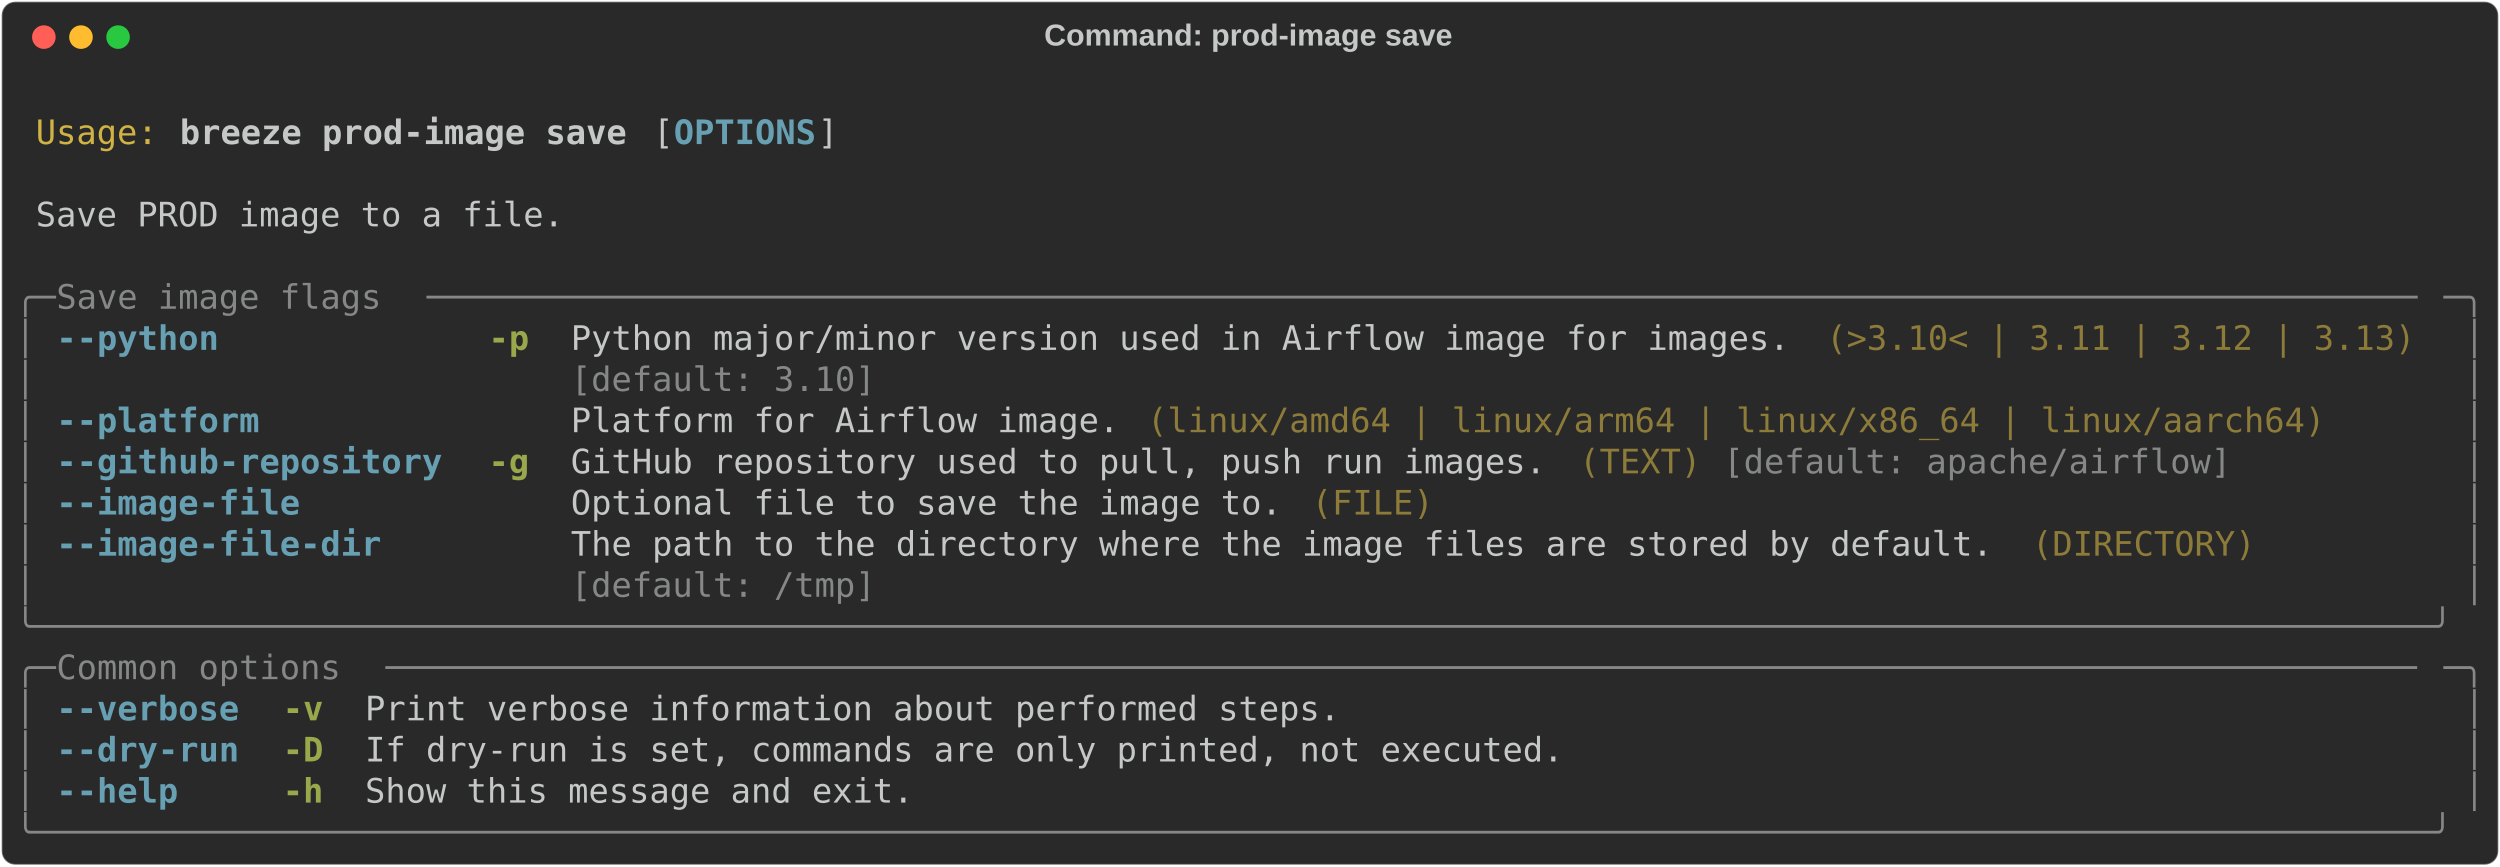
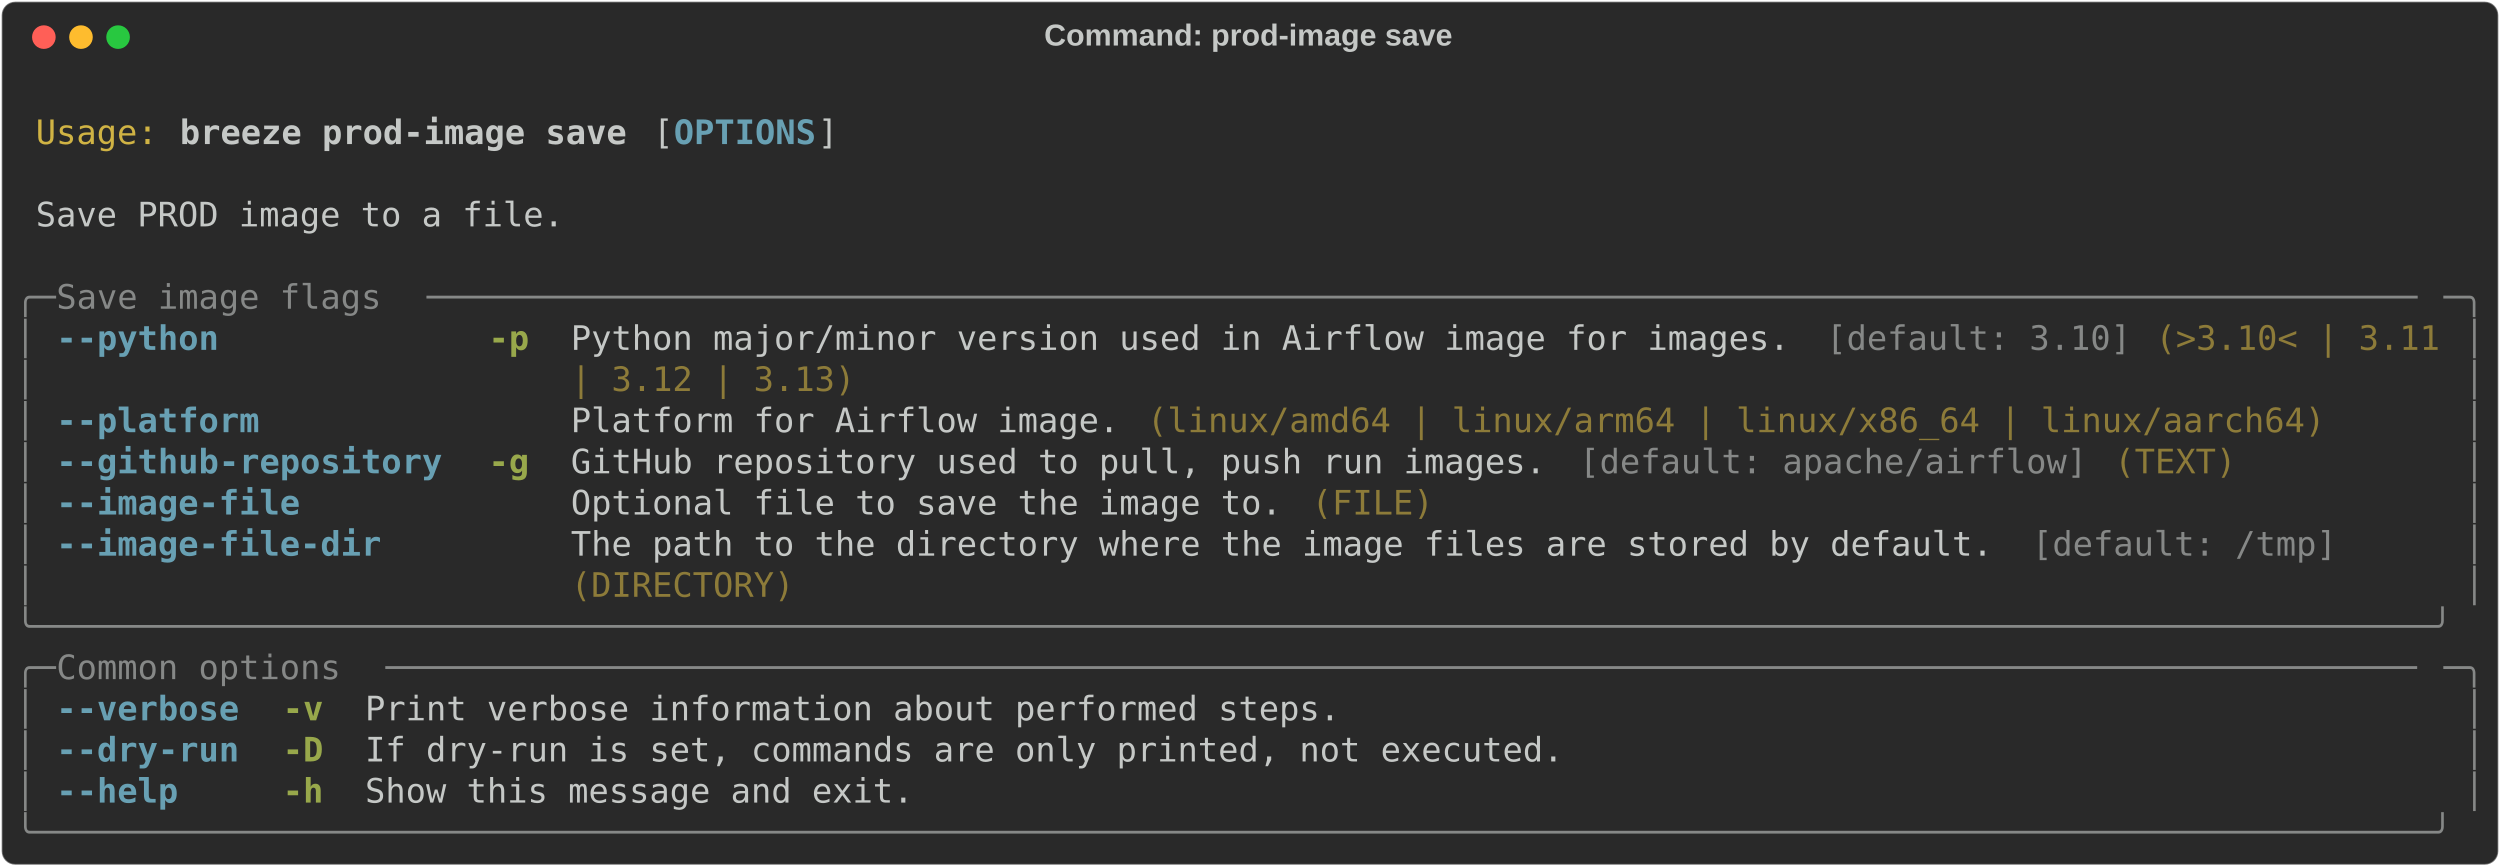
<svg xmlns="http://www.w3.org/2000/svg" class="rich-terminal" viewBox="0 0 1482 513.6">
  <style>

    @font-face {
        font-family: "Fira Code";
        src: local("FiraCode-Regular"),
                url("https://cdnjs.cloudflare.com/ajax/libs/firacode/6.2.0/woff2/FiraCode-Regular.woff2") format("woff2"),
                url("https://cdnjs.cloudflare.com/ajax/libs/firacode/6.2.0/woff/FiraCode-Regular.woff") format("woff");
        font-style: normal;
        font-weight: 400;
    }
    @font-face {
        font-family: "Fira Code";
        src: local("FiraCode-Bold"),
                url("https://cdnjs.cloudflare.com/ajax/libs/firacode/6.2.0/woff2/FiraCode-Bold.woff2") format("woff2"),
                url("https://cdnjs.cloudflare.com/ajax/libs/firacode/6.2.0/woff/FiraCode-Bold.woff") format("woff");
        font-style: bold;
        font-weight: 700;
    }

    .breeze-prod-image-save-matrix {
        font-family: Fira Code, monospace;
        font-size: 20px;
        line-height: 24.4px;
        font-variant-east-asian: full-width;
    }

    .breeze-prod-image-save-title {
        font-size: 18px;
        font-weight: bold;
        font-family: arial;
    }

    .breeze-prod-image-save-r1 { fill: #c5c8c6 }
.breeze-prod-image-save-r2 { fill: #d0b344 }
.breeze-prod-image-save-r3 { fill: #c5c8c6;font-weight: bold }
.breeze-prod-image-save-r4 { fill: #68a0b3;font-weight: bold }
.breeze-prod-image-save-r5 { fill: #868887 }
.breeze-prod-image-save-r6 { fill: #98a84b;font-weight: bold }
.breeze-prod-image-save-r7 { fill: #8d7b39 }
    </style>
  <defs>
    <clipPath id="breeze-prod-image-save-clip-terminal">
      <rect x="0" y="0" width="1463.0" height="462.6" />
    </clipPath>
    <clipPath id="breeze-prod-image-save-line-0">
      <rect x="0" y="1.5" width="1464" height="24.65" />
    </clipPath>
    <clipPath id="breeze-prod-image-save-line-1">
      <rect x="0" y="25.9" width="1464" height="24.65" />
    </clipPath>
    <clipPath id="breeze-prod-image-save-line-2">
      <rect x="0" y="50.3" width="1464" height="24.65" />
    </clipPath>
    <clipPath id="breeze-prod-image-save-line-3">
      <rect x="0" y="74.7" width="1464" height="24.65" />
    </clipPath>
    <clipPath id="breeze-prod-image-save-line-4">
      <rect x="0" y="99.1" width="1464" height="24.65" />
    </clipPath>
    <clipPath id="breeze-prod-image-save-line-5">
      <rect x="0" y="123.5" width="1464" height="24.65" />
    </clipPath>
    <clipPath id="breeze-prod-image-save-line-6">
      <rect x="0" y="147.9" width="1464" height="24.65" />
    </clipPath>
    <clipPath id="breeze-prod-image-save-line-7">
      <rect x="0" y="172.3" width="1464" height="24.65" />
    </clipPath>
    <clipPath id="breeze-prod-image-save-line-8">
      <rect x="0" y="196.7" width="1464" height="24.65" />
    </clipPath>
    <clipPath id="breeze-prod-image-save-line-9">
      <rect x="0" y="221.1" width="1464" height="24.65" />
    </clipPath>
    <clipPath id="breeze-prod-image-save-line-10">
      <rect x="0" y="245.5" width="1464" height="24.65" />
    </clipPath>
    <clipPath id="breeze-prod-image-save-line-11">
      <rect x="0" y="269.9" width="1464" height="24.65" />
    </clipPath>
    <clipPath id="breeze-prod-image-save-line-12">
      <rect x="0" y="294.3" width="1464" height="24.65" />
    </clipPath>
    <clipPath id="breeze-prod-image-save-line-13">
      <rect x="0" y="318.7" width="1464" height="24.65" />
    </clipPath>
    <clipPath id="breeze-prod-image-save-line-14">
      <rect x="0" y="343.1" width="1464" height="24.65" />
    </clipPath>
    <clipPath id="breeze-prod-image-save-line-15">
      <rect x="0" y="367.5" width="1464" height="24.65" />
    </clipPath>
    <clipPath id="breeze-prod-image-save-line-16">
      <rect x="0" y="391.9" width="1464" height="24.65" />
    </clipPath>
    <clipPath id="breeze-prod-image-save-line-17">
      <rect x="0" y="416.3" width="1464" height="24.65" />
    </clipPath>
  </defs>
  <rect fill="#292929" stroke="rgba(255,255,255,0.35)" stroke-width="1" x="1" y="1" width="1480" height="511.6" rx="8" />
  <text class="breeze-prod-image-save-title" fill="#c5c8c6" text-anchor="middle" x="740" y="27">Command: prod-image save</text>
  <g transform="translate(26,22)">
    <circle cx="0" cy="0" r="7" fill="#ff5f57" />
    <circle cx="22" cy="0" r="7" fill="#febc2e" />
    <circle cx="44" cy="0" r="7" fill="#28c840" />
  </g>
  <g transform="translate(9, 41)" clip-path="url(#breeze-prod-image-save-clip-terminal)">
    <g class="breeze-prod-image-save-matrix">
      <text class="breeze-prod-image-save-r1" x="1464" y="20" textLength="12.2" clip-path="url(#breeze-prod-image-save-line-0)">
</text>
      <text class="breeze-prod-image-save-r2" x="12.2" y="44.4" textLength="73.2" clip-path="url(#breeze-prod-image-save-line-1)">Usage:</text>
      <text class="breeze-prod-image-save-r3" x="97.6" y="44.4" textLength="268.4" clip-path="url(#breeze-prod-image-save-line-1)">breeze prod-image save</text>
      <text class="breeze-prod-image-save-r1" x="378.2" y="44.4" textLength="12.2" clip-path="url(#breeze-prod-image-save-line-1)">[</text>
      <text class="breeze-prod-image-save-r4" x="390.4" y="44.4" textLength="85.4" clip-path="url(#breeze-prod-image-save-line-1)">OPTIONS</text>
      <text class="breeze-prod-image-save-r1" x="475.8" y="44.4" textLength="12.2" clip-path="url(#breeze-prod-image-save-line-1)">]</text>
      <text class="breeze-prod-image-save-r1" x="1464" y="44.4" textLength="12.2" clip-path="url(#breeze-prod-image-save-line-1)">
</text>
      <text class="breeze-prod-image-save-r1" x="1464" y="68.8" textLength="12.2" clip-path="url(#breeze-prod-image-save-line-2)">
</text>
      <text class="breeze-prod-image-save-r1" x="12.2" y="93.2" textLength="317.2" clip-path="url(#breeze-prod-image-save-line-3)">Save PROD image to a file.</text>
      <text class="breeze-prod-image-save-r1" x="1464" y="93.2" textLength="12.2" clip-path="url(#breeze-prod-image-save-line-3)">
</text>
      <text class="breeze-prod-image-save-r1" x="1464" y="117.6" textLength="12.2" clip-path="url(#breeze-prod-image-save-line-4)">
</text>
      <text class="breeze-prod-image-save-r5" x="0" y="142" textLength="24.4" clip-path="url(#breeze-prod-image-save-line-5)">╭─</text>
      <text class="breeze-prod-image-save-r5" x="24.4" y="142" textLength="219.6" clip-path="url(#breeze-prod-image-save-line-5)"> Save image flags </text>
      <text class="breeze-prod-image-save-r5" x="244" y="142" textLength="1195.6" clip-path="url(#breeze-prod-image-save-line-5)">──────────────────────────────────────────────────────────────────────────────────────────────────</text>
      <text class="breeze-prod-image-save-r5" x="1439.6" y="142" textLength="24.4" clip-path="url(#breeze-prod-image-save-line-5)">─╮</text>
      <text class="breeze-prod-image-save-r1" x="1464" y="142" textLength="12.2" clip-path="url(#breeze-prod-image-save-line-5)">
</text>
      <text class="breeze-prod-image-save-r5" x="0" y="166.4" textLength="12.2" clip-path="url(#breeze-prod-image-save-line-6)">│</text>
-       <text class="breeze-prod-image-save-r4" x="24.4" y="166.4" textLength="97.6" clip-path="url(#breeze-prod-image-save-line-6)">--python</text>
+       <text class="breeze-prod-image-save-r4" x="24.4" y="166.4" textLength="231.8" clip-path="url(#breeze-prod-image-save-line-6)">--python           </text>
      <text class="breeze-prod-image-save-r6" x="280.6" y="166.4" textLength="24.4" clip-path="url(#breeze-prod-image-save-line-6)">-p</text>
-       <text class="breeze-prod-image-save-r1" x="329.4" y="166.4" textLength="732" clip-path="url(#breeze-prod-image-save-line-6)">Python major/minor version used in Airflow image for images.</text>
-       <text class="breeze-prod-image-save-r7" x="1073.6" y="166.4" textLength="353.8" clip-path="url(#breeze-prod-image-save-line-6)">(&gt;3.10&lt; | 3.11 | 3.12 | 3.13)</text>
+       <text class="breeze-prod-image-save-r1" x="329.4" y="166.4" textLength="744.2" clip-path="url(#breeze-prod-image-save-line-6)">Python major/minor version used in Airflow image for images. </text>
+       <text class="breeze-prod-image-save-r5" x="1073.6" y="166.4" textLength="183" clip-path="url(#breeze-prod-image-save-line-6)">[default: 3.10]</text>
+       <text class="breeze-prod-image-save-r7" x="1268.8" y="166.4" textLength="170.8" clip-path="url(#breeze-prod-image-save-line-6)">(&gt;3.10&lt; | 3.11</text>
      <text class="breeze-prod-image-save-r5" x="1451.8" y="166.4" textLength="12.2" clip-path="url(#breeze-prod-image-save-line-6)">│</text>
      <text class="breeze-prod-image-save-r1" x="1464" y="166.4" textLength="12.2" clip-path="url(#breeze-prod-image-save-line-6)">
</text>
      <text class="breeze-prod-image-save-r5" x="0" y="190.8" textLength="12.2" clip-path="url(#breeze-prod-image-save-line-7)">│</text>
-       <text class="breeze-prod-image-save-r5" x="329.4" y="190.8" textLength="732" clip-path="url(#breeze-prod-image-save-line-7)">[default: 3.10]                                             </text>
+       <text class="breeze-prod-image-save-r7" x="329.4" y="190.8" textLength="170.8" clip-path="url(#breeze-prod-image-save-line-7)">| 3.12 | 3.13)</text>
      <text class="breeze-prod-image-save-r5" x="1451.8" y="190.8" textLength="12.2" clip-path="url(#breeze-prod-image-save-line-7)">│</text>
      <text class="breeze-prod-image-save-r1" x="1464" y="190.8" textLength="12.2" clip-path="url(#breeze-prod-image-save-line-7)">
</text>
      <text class="breeze-prod-image-save-r5" x="0" y="215.2" textLength="12.2" clip-path="url(#breeze-prod-image-save-line-8)">│</text>
-       <text class="breeze-prod-image-save-r4" x="24.4" y="215.2" textLength="122" clip-path="url(#breeze-prod-image-save-line-8)">--platform</text>
-       <text class="breeze-prod-image-save-r1" x="329.4" y="215.2" textLength="329.4" clip-path="url(#breeze-prod-image-save-line-8)">Platform for Airflow image.</text>
+       <text class="breeze-prod-image-save-r4" x="24.4" y="215.2" textLength="231.8" clip-path="url(#breeze-prod-image-save-line-8)">--platform         </text>
+       <text class="breeze-prod-image-save-r1" x="329.4" y="215.2" textLength="341.6" clip-path="url(#breeze-prod-image-save-line-8)">Platform for Airflow image. </text>
      <text class="breeze-prod-image-save-r7" x="671" y="215.2" textLength="707.6" clip-path="url(#breeze-prod-image-save-line-8)">(linux/amd64 | linux/arm64 | linux/x86_64 | linux/aarch64)</text>
      <text class="breeze-prod-image-save-r5" x="1451.8" y="215.2" textLength="12.2" clip-path="url(#breeze-prod-image-save-line-8)">│</text>
      <text class="breeze-prod-image-save-r1" x="1464" y="215.2" textLength="12.2" clip-path="url(#breeze-prod-image-save-line-8)">
</text>
      <text class="breeze-prod-image-save-r5" x="0" y="239.6" textLength="12.2" clip-path="url(#breeze-prod-image-save-line-9)">│</text>
      <text class="breeze-prod-image-save-r4" x="24.4" y="239.6" textLength="231.8" clip-path="url(#breeze-prod-image-save-line-9)">--github-repository</text>
      <text class="breeze-prod-image-save-r6" x="280.6" y="239.6" textLength="24.4" clip-path="url(#breeze-prod-image-save-line-9)">-g</text>
-       <text class="breeze-prod-image-save-r1" x="329.4" y="239.6" textLength="585.6" clip-path="url(#breeze-prod-image-save-line-9)">GitHub repository used to pull, push run images.</text>
-       <text class="breeze-prod-image-save-r7" x="927.2" y="239.6" textLength="73.2" clip-path="url(#breeze-prod-image-save-line-9)">(TEXT)</text>
-       <text class="breeze-prod-image-save-r5" x="1012.6" y="239.6" textLength="305" clip-path="url(#breeze-prod-image-save-line-9)">[default: apache/airflow]</text>
+       <text class="breeze-prod-image-save-r1" x="329.4" y="239.6" textLength="597.8" clip-path="url(#breeze-prod-image-save-line-9)">GitHub repository used to pull, push run images. </text>
+       <text class="breeze-prod-image-save-r5" x="927.2" y="239.6" textLength="305" clip-path="url(#breeze-prod-image-save-line-9)">[default: apache/airflow]</text>
+       <text class="breeze-prod-image-save-r7" x="1244.4" y="239.6" textLength="73.2" clip-path="url(#breeze-prod-image-save-line-9)">(TEXT)</text>
      <text class="breeze-prod-image-save-r5" x="1451.8" y="239.6" textLength="12.2" clip-path="url(#breeze-prod-image-save-line-9)">│</text>
      <text class="breeze-prod-image-save-r1" x="1464" y="239.6" textLength="12.2" clip-path="url(#breeze-prod-image-save-line-9)">
</text>
      <text class="breeze-prod-image-save-r5" x="0" y="264" textLength="12.2" clip-path="url(#breeze-prod-image-save-line-10)">│</text>
-       <text class="breeze-prod-image-save-r4" x="24.4" y="264" textLength="146.4" clip-path="url(#breeze-prod-image-save-line-10)">--image-file</text>
-       <text class="breeze-prod-image-save-r1" x="329.4" y="264" textLength="427" clip-path="url(#breeze-prod-image-save-line-10)">Optional file to save the image to.</text>
+       <text class="breeze-prod-image-save-r4" x="24.4" y="264" textLength="231.8" clip-path="url(#breeze-prod-image-save-line-10)">--image-file       </text>
+       <text class="breeze-prod-image-save-r1" x="329.4" y="264" textLength="439.2" clip-path="url(#breeze-prod-image-save-line-10)">Optional file to save the image to. </text>
      <text class="breeze-prod-image-save-r7" x="768.6" y="264" textLength="73.2" clip-path="url(#breeze-prod-image-save-line-10)">(FILE)</text>
      <text class="breeze-prod-image-save-r5" x="1451.8" y="264" textLength="12.2" clip-path="url(#breeze-prod-image-save-line-10)">│</text>
      <text class="breeze-prod-image-save-r1" x="1464" y="264" textLength="12.2" clip-path="url(#breeze-prod-image-save-line-10)">
</text>
      <text class="breeze-prod-image-save-r5" x="0" y="288.4" textLength="12.2" clip-path="url(#breeze-prod-image-save-line-11)">│</text>
-       <text class="breeze-prod-image-save-r4" x="24.4" y="288.4" textLength="195.2" clip-path="url(#breeze-prod-image-save-line-11)">--image-file-dir</text>
-       <text class="breeze-prod-image-save-r1" x="329.4" y="288.4" textLength="854" clip-path="url(#breeze-prod-image-save-line-11)">The path to the directory where the image files are stored by default.</text>
-       <text class="breeze-prod-image-save-r7" x="1195.6" y="288.4" textLength="134.2" clip-path="url(#breeze-prod-image-save-line-11)">(DIRECTORY)</text>
+       <text class="breeze-prod-image-save-r4" x="24.4" y="288.4" textLength="231.8" clip-path="url(#breeze-prod-image-save-line-11)">--image-file-dir   </text>
+       <text class="breeze-prod-image-save-r1" x="329.4" y="288.4" textLength="866.2" clip-path="url(#breeze-prod-image-save-line-11)">The path to the directory where the image files are stored by default. </text>
+       <text class="breeze-prod-image-save-r5" x="1195.6" y="288.4" textLength="183" clip-path="url(#breeze-prod-image-save-line-11)">[default: /tmp]</text>
      <text class="breeze-prod-image-save-r5" x="1451.8" y="288.4" textLength="12.2" clip-path="url(#breeze-prod-image-save-line-11)">│</text>
      <text class="breeze-prod-image-save-r1" x="1464" y="288.4" textLength="12.2" clip-path="url(#breeze-prod-image-save-line-11)">
</text>
      <text class="breeze-prod-image-save-r5" x="0" y="312.8" textLength="12.2" clip-path="url(#breeze-prod-image-save-line-12)">│</text>
-       <text class="breeze-prod-image-save-r5" x="329.4" y="312.8" textLength="854" clip-path="url(#breeze-prod-image-save-line-12)">[default: /tmp]                                                       </text>
+       <text class="breeze-prod-image-save-r7" x="329.4" y="312.8" textLength="134.2" clip-path="url(#breeze-prod-image-save-line-12)">(DIRECTORY)</text>
      <text class="breeze-prod-image-save-r5" x="1451.8" y="312.8" textLength="12.2" clip-path="url(#breeze-prod-image-save-line-12)">│</text>
      <text class="breeze-prod-image-save-r1" x="1464" y="312.8" textLength="12.2" clip-path="url(#breeze-prod-image-save-line-12)">
</text>
      <text class="breeze-prod-image-save-r5" x="0" y="337.2" textLength="1464" clip-path="url(#breeze-prod-image-save-line-13)">╰──────────────────────────────────────────────────────────────────────────────────────────────────────────────────────╯</text>
      <text class="breeze-prod-image-save-r1" x="1464" y="337.2" textLength="12.2" clip-path="url(#breeze-prod-image-save-line-13)">
</text>
      <text class="breeze-prod-image-save-r5" x="0" y="361.6" textLength="24.4" clip-path="url(#breeze-prod-image-save-line-14)">╭─</text>
      <text class="breeze-prod-image-save-r5" x="24.4" y="361.6" textLength="195.2" clip-path="url(#breeze-prod-image-save-line-14)"> Common options </text>
      <text class="breeze-prod-image-save-r5" x="219.6" y="361.6" textLength="1220" clip-path="url(#breeze-prod-image-save-line-14)">────────────────────────────────────────────────────────────────────────────────────────────────────</text>
      <text class="breeze-prod-image-save-r5" x="1439.6" y="361.6" textLength="24.4" clip-path="url(#breeze-prod-image-save-line-14)">─╮</text>
      <text class="breeze-prod-image-save-r1" x="1464" y="361.6" textLength="12.2" clip-path="url(#breeze-prod-image-save-line-14)">
</text>
      <text class="breeze-prod-image-save-r5" x="0" y="386" textLength="12.2" clip-path="url(#breeze-prod-image-save-line-15)">│</text>
      <text class="breeze-prod-image-save-r4" x="24.4" y="386" textLength="109.8" clip-path="url(#breeze-prod-image-save-line-15)">--verbose</text>
      <text class="breeze-prod-image-save-r6" x="158.6" y="386" textLength="24.4" clip-path="url(#breeze-prod-image-save-line-15)">-v</text>
      <text class="breeze-prod-image-save-r1" x="207.4" y="386" textLength="585.6" clip-path="url(#breeze-prod-image-save-line-15)">Print verbose information about performed steps.</text>
      <text class="breeze-prod-image-save-r5" x="1451.8" y="386" textLength="12.2" clip-path="url(#breeze-prod-image-save-line-15)">│</text>
      <text class="breeze-prod-image-save-r1" x="1464" y="386" textLength="12.2" clip-path="url(#breeze-prod-image-save-line-15)">
</text>
      <text class="breeze-prod-image-save-r5" x="0" y="410.4" textLength="12.2" clip-path="url(#breeze-prod-image-save-line-16)">│</text>
      <text class="breeze-prod-image-save-r4" x="24.4" y="410.4" textLength="109.8" clip-path="url(#breeze-prod-image-save-line-16)">--dry-run</text>
      <text class="breeze-prod-image-save-r6" x="158.6" y="410.4" textLength="24.4" clip-path="url(#breeze-prod-image-save-line-16)">-D</text>
      <text class="breeze-prod-image-save-r1" x="207.4" y="410.4" textLength="719.8" clip-path="url(#breeze-prod-image-save-line-16)">If dry-run is set, commands are only printed, not executed.</text>
      <text class="breeze-prod-image-save-r5" x="1451.8" y="410.4" textLength="12.2" clip-path="url(#breeze-prod-image-save-line-16)">│</text>
      <text class="breeze-prod-image-save-r1" x="1464" y="410.4" textLength="12.2" clip-path="url(#breeze-prod-image-save-line-16)">
</text>
      <text class="breeze-prod-image-save-r5" x="0" y="434.8" textLength="12.2" clip-path="url(#breeze-prod-image-save-line-17)">│</text>
-       <text class="breeze-prod-image-save-r4" x="24.4" y="434.8" textLength="73.2" clip-path="url(#breeze-prod-image-save-line-17)">--help</text>
+       <text class="breeze-prod-image-save-r4" x="24.4" y="434.8" textLength="109.8" clip-path="url(#breeze-prod-image-save-line-17)">--help   </text>
      <text class="breeze-prod-image-save-r6" x="158.6" y="434.8" textLength="24.4" clip-path="url(#breeze-prod-image-save-line-17)">-h</text>
      <text class="breeze-prod-image-save-r1" x="207.4" y="434.8" textLength="329.4" clip-path="url(#breeze-prod-image-save-line-17)">Show this message and exit.</text>
      <text class="breeze-prod-image-save-r5" x="1451.8" y="434.8" textLength="12.2" clip-path="url(#breeze-prod-image-save-line-17)">│</text>
      <text class="breeze-prod-image-save-r1" x="1464" y="434.8" textLength="12.2" clip-path="url(#breeze-prod-image-save-line-17)">
</text>
      <text class="breeze-prod-image-save-r5" x="0" y="459.2" textLength="1464" clip-path="url(#breeze-prod-image-save-line-18)">╰──────────────────────────────────────────────────────────────────────────────────────────────────────────────────────╯</text>
      <text class="breeze-prod-image-save-r1" x="1464" y="459.2" textLength="12.2" clip-path="url(#breeze-prod-image-save-line-18)">
</text>
    </g>
  </g>
</svg>
